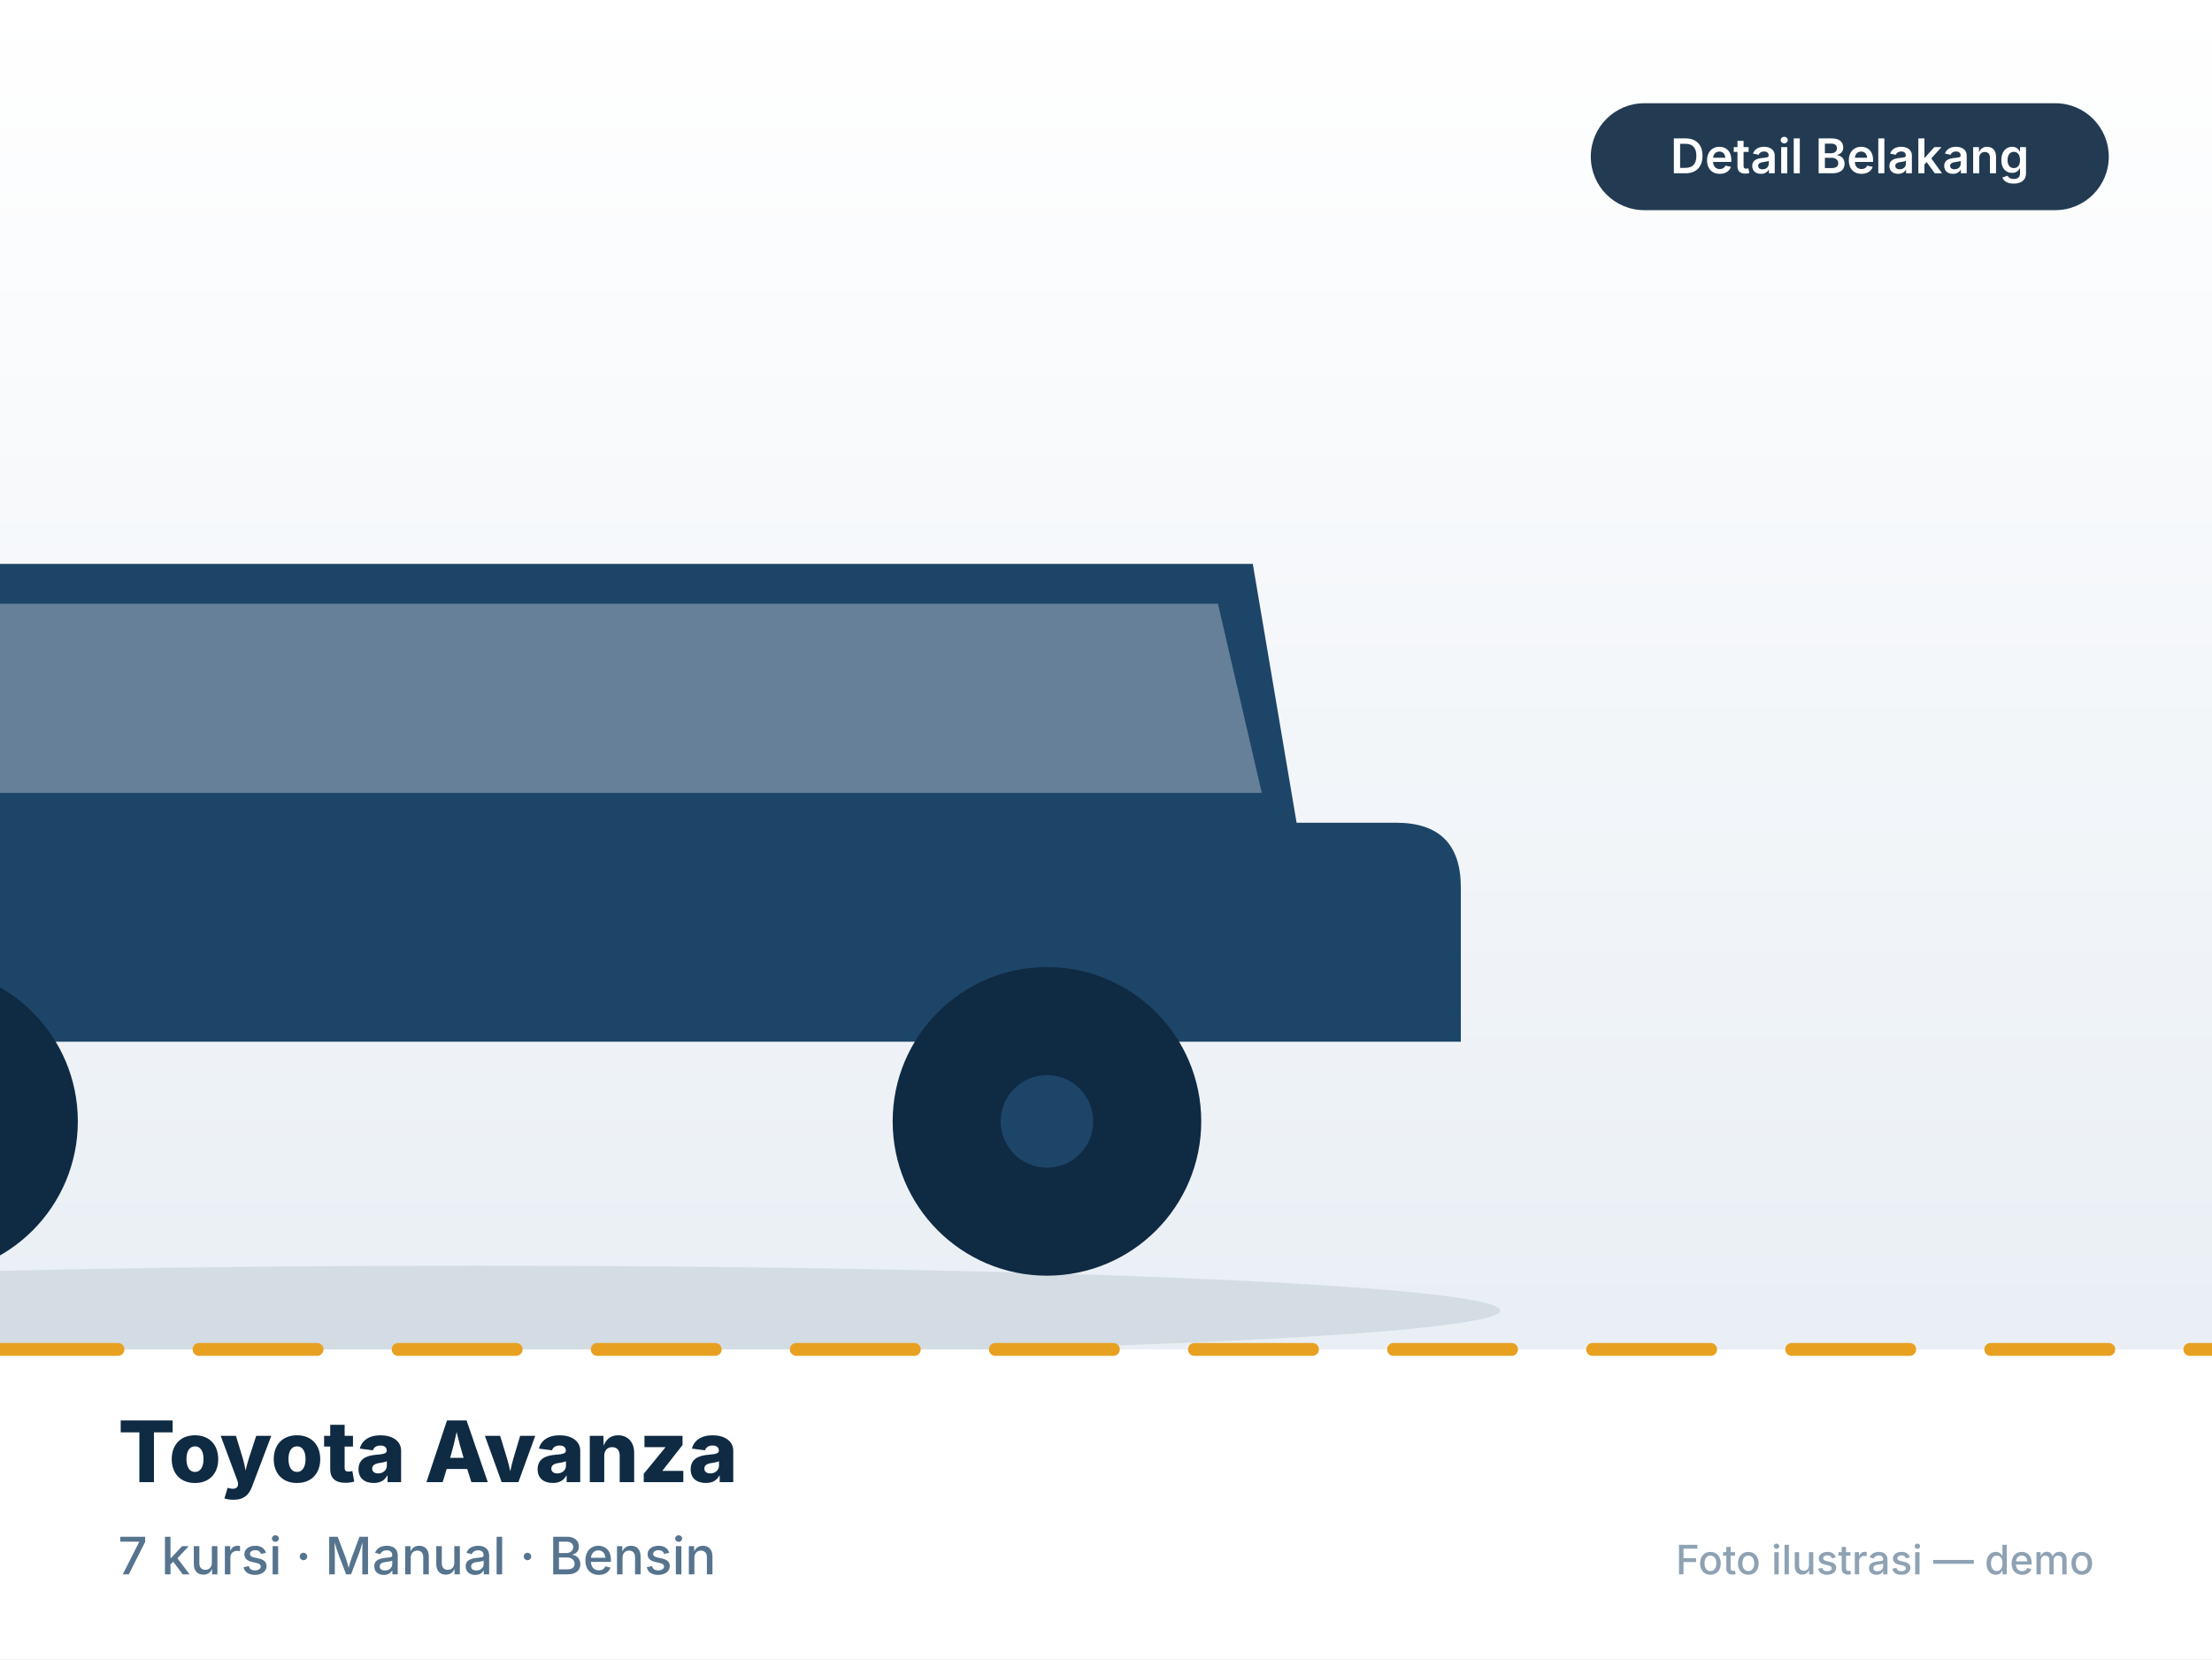
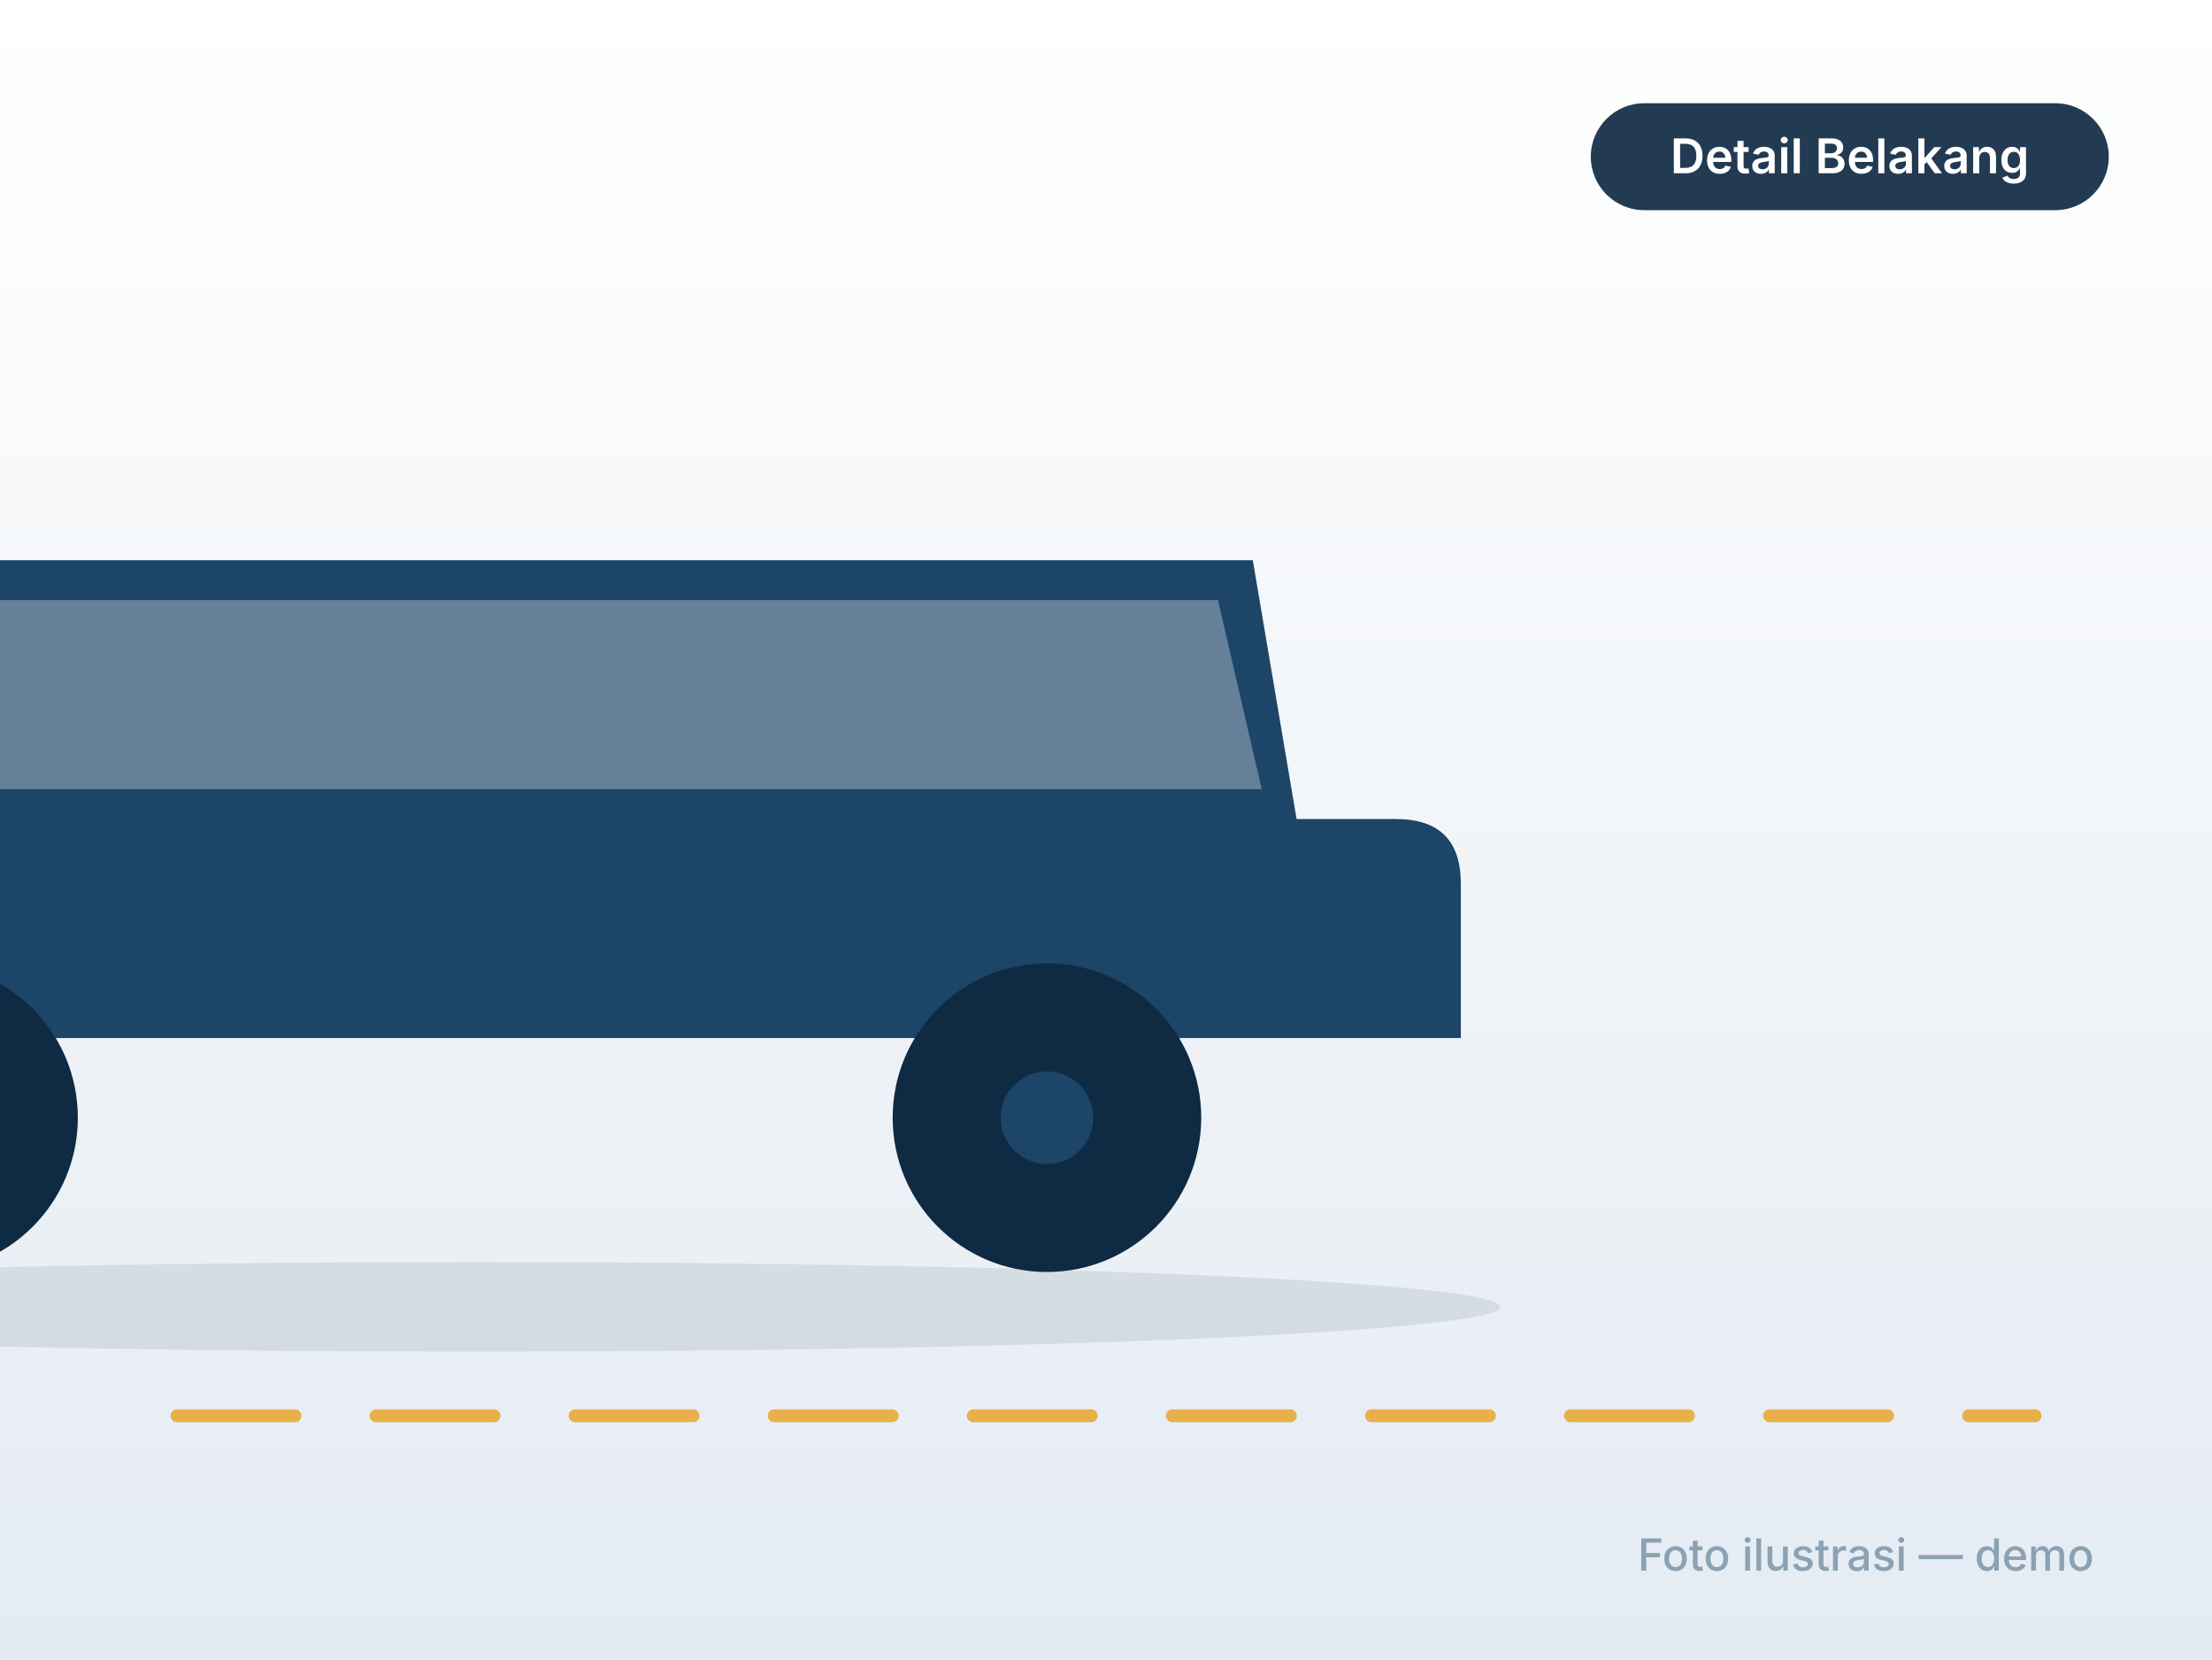
<svg xmlns="http://www.w3.org/2000/svg" viewBox="0 0 1200 900" width="1200" height="900" role="img" aria-label="Toyota Avanza — ilustrasi detail belakang">
  <defs>
    <linearGradient id="bg" x1="0" y1="0" x2="0" y2="1">
      <stop offset="0" stop-color="#FFFFFF" />
      <stop offset="1" stop-color="#E4EBF2" />
    </linearGradient>
    <clipPath id="frame">
-       <rect x="0" y="0" width="1200" height="732" />
+       <rect x="0" y="0" width="1200" height="900" />
    </clipPath>
  </defs>
  <rect width="1200" height="900" fill="url(#bg)" />
  <g clip-path="url(#frame)">
-     <g transform="translate(-552.1 -242.2) scale(1.35)">
+     <g transform="translate(-552.1 -241.5) scale(1.35)">
      <g>
-         <ellipse cx="600" cy="706" rx="411.84" ry="18" fill="#0F2A43" opacity="0.10" />
-         <path d="       M 204 536       Q 204 510 230 510       L 292 510       L 328.96 406       L 912.4 406       L 930 510       L 970 510       Q 996 510 996 536       L 996 598       L 204 598       Z" fill="#1D4568" />
-         <path d="       M 306 498       L 342.96 422       L 898.4 422       L 916 498       Z" fill="#FFFFFF" opacity="0.32" />
-         <circle cx="378.24" cy="630" r="62" fill="#0F2A43" />
-         <circle cx="378.24" cy="630" r="18.6" fill="#1D4568" />
-         <circle cx="829.68" cy="630" r="62" fill="#0F2A43" />
-         <circle cx="829.68" cy="630" r="18.6" fill="#1D4568" />
+         <ellipse cx="600" cy="704" rx="411.84" ry="18" fill="#0F2A43" opacity="0.10" />
+         <path d="       M 204 534       Q 204 508 230 508       L 292 508       L 328.96 404       L 912.4 404       L 930 508       L 970 508       Q 996 508 996 534       L 996 596       L 204 596       Z" fill="#1D4568" />
+         <path d="       M 306 496       L 342.96 420       L 898.4 420       L 916 496       Z" fill="#FFFFFF" opacity="0.32" />
+         <circle cx="378.24" cy="628" r="62" fill="#0F2A43" />
+         <circle cx="378.24" cy="628" r="18.6" fill="#1D4568" />
+         <circle cx="829.68" cy="628" r="62" fill="#0F2A43" />
+         <circle cx="829.68" cy="628" r="18.6" fill="#1D4568" />
      </g>
    </g>
  </g>
-   <rect x="0" y="732" width="1200" height="168" fill="#FFFFFF" />
-   <line x1="0" y1="732" x2="1200" y2="732" stroke="#E8A020" stroke-width="7" stroke-dasharray="64 44" stroke-linecap="round" />
+   <line x1="96" y1="768" x2="1104" y2="768" stroke="#E8A020" stroke-width="7" stroke-dasharray="64 44" stroke-linecap="round" opacity="0.8" />
  <g font-family="Plus Jakarta Sans, Inter, system-ui, sans-serif">
-     <text x="64" y="804" font-size="46" font-weight="800" fill="#0F2A43">Toyota Avanza</text>
-     <text x="64" y="854" font-size="28" font-weight="500" fill="#1D4568" opacity="0.75">7 kursi · Manual · Bensin</text>
    <rect x="863" y="56" width="281" height="58" rx="29" fill="#0F2A43" opacity="0.92" />
    <text x="1003.5" y="94" font-size="26" font-weight="600" fill="#FFFFFF" text-anchor="middle">Detail Belakang</text>
-     <text x="1136" y="854" font-size="22" font-weight="500" fill="#1D4568" opacity="0.5" text-anchor="end">Foto ilustrasi — demo</text>
+     <text x="1136" y="852" font-size="24" font-weight="500" fill="#1D4568" opacity="0.45" text-anchor="end">Foto ilustrasi — demo</text>
  </g>
</svg>
